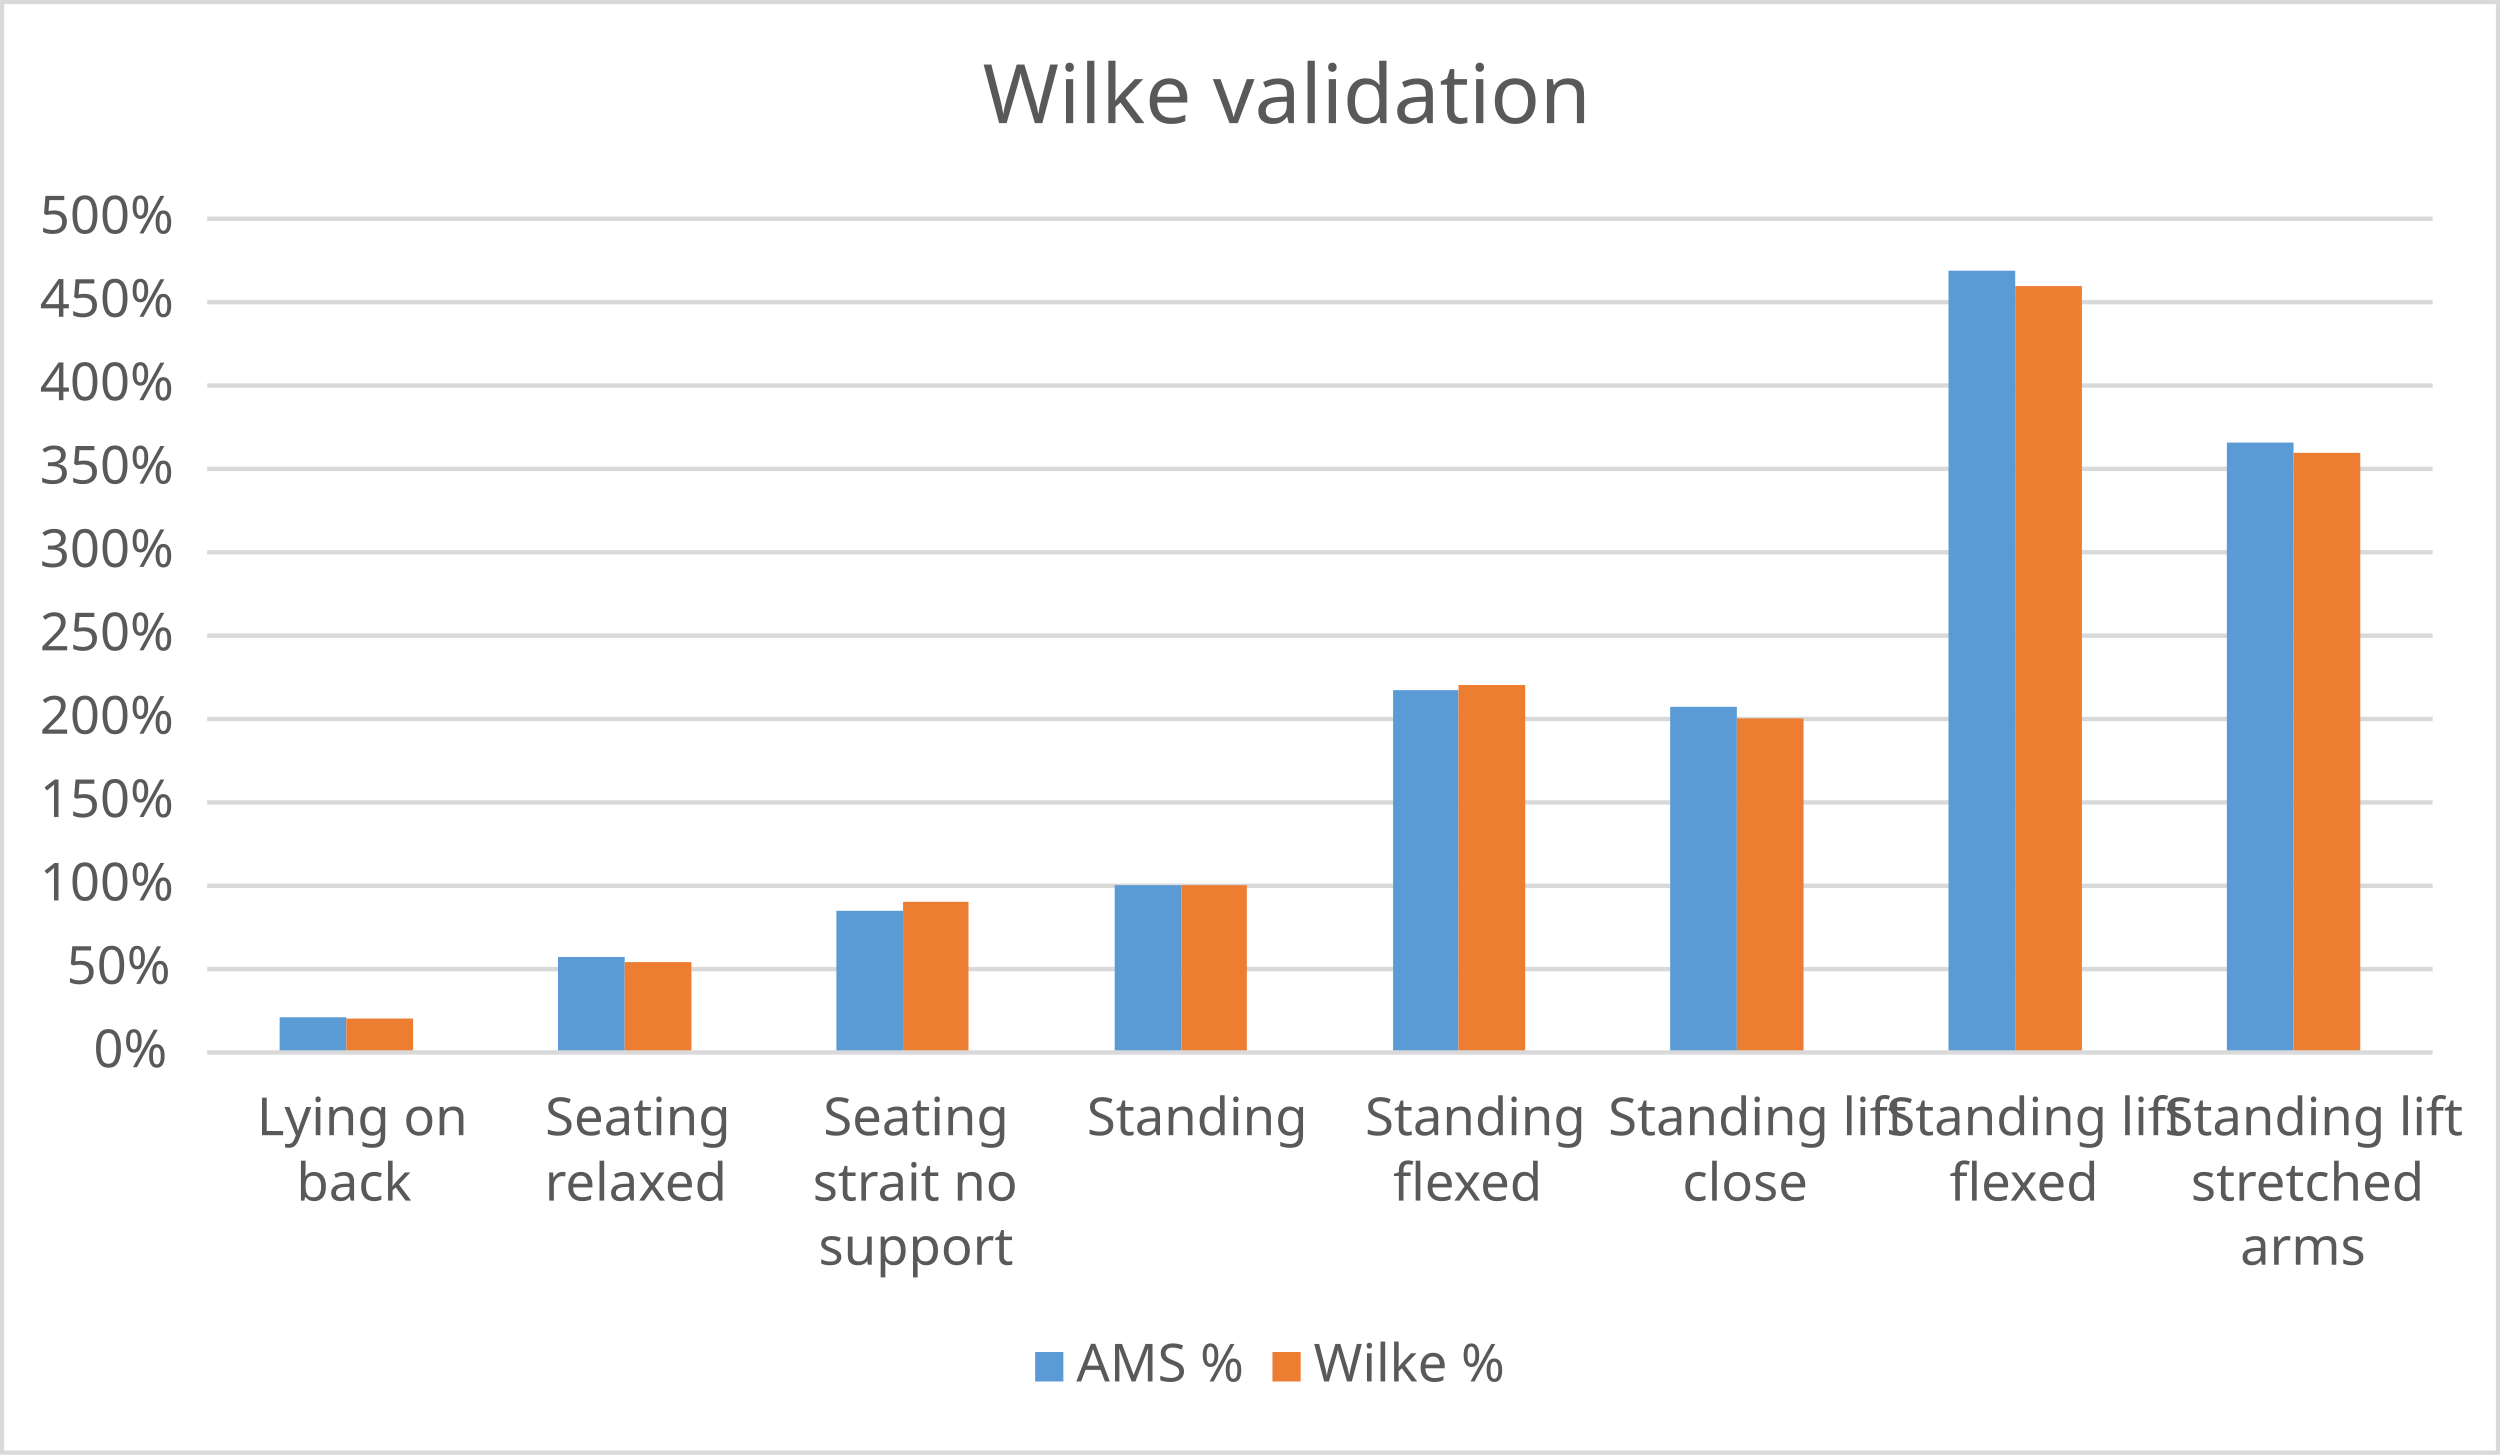
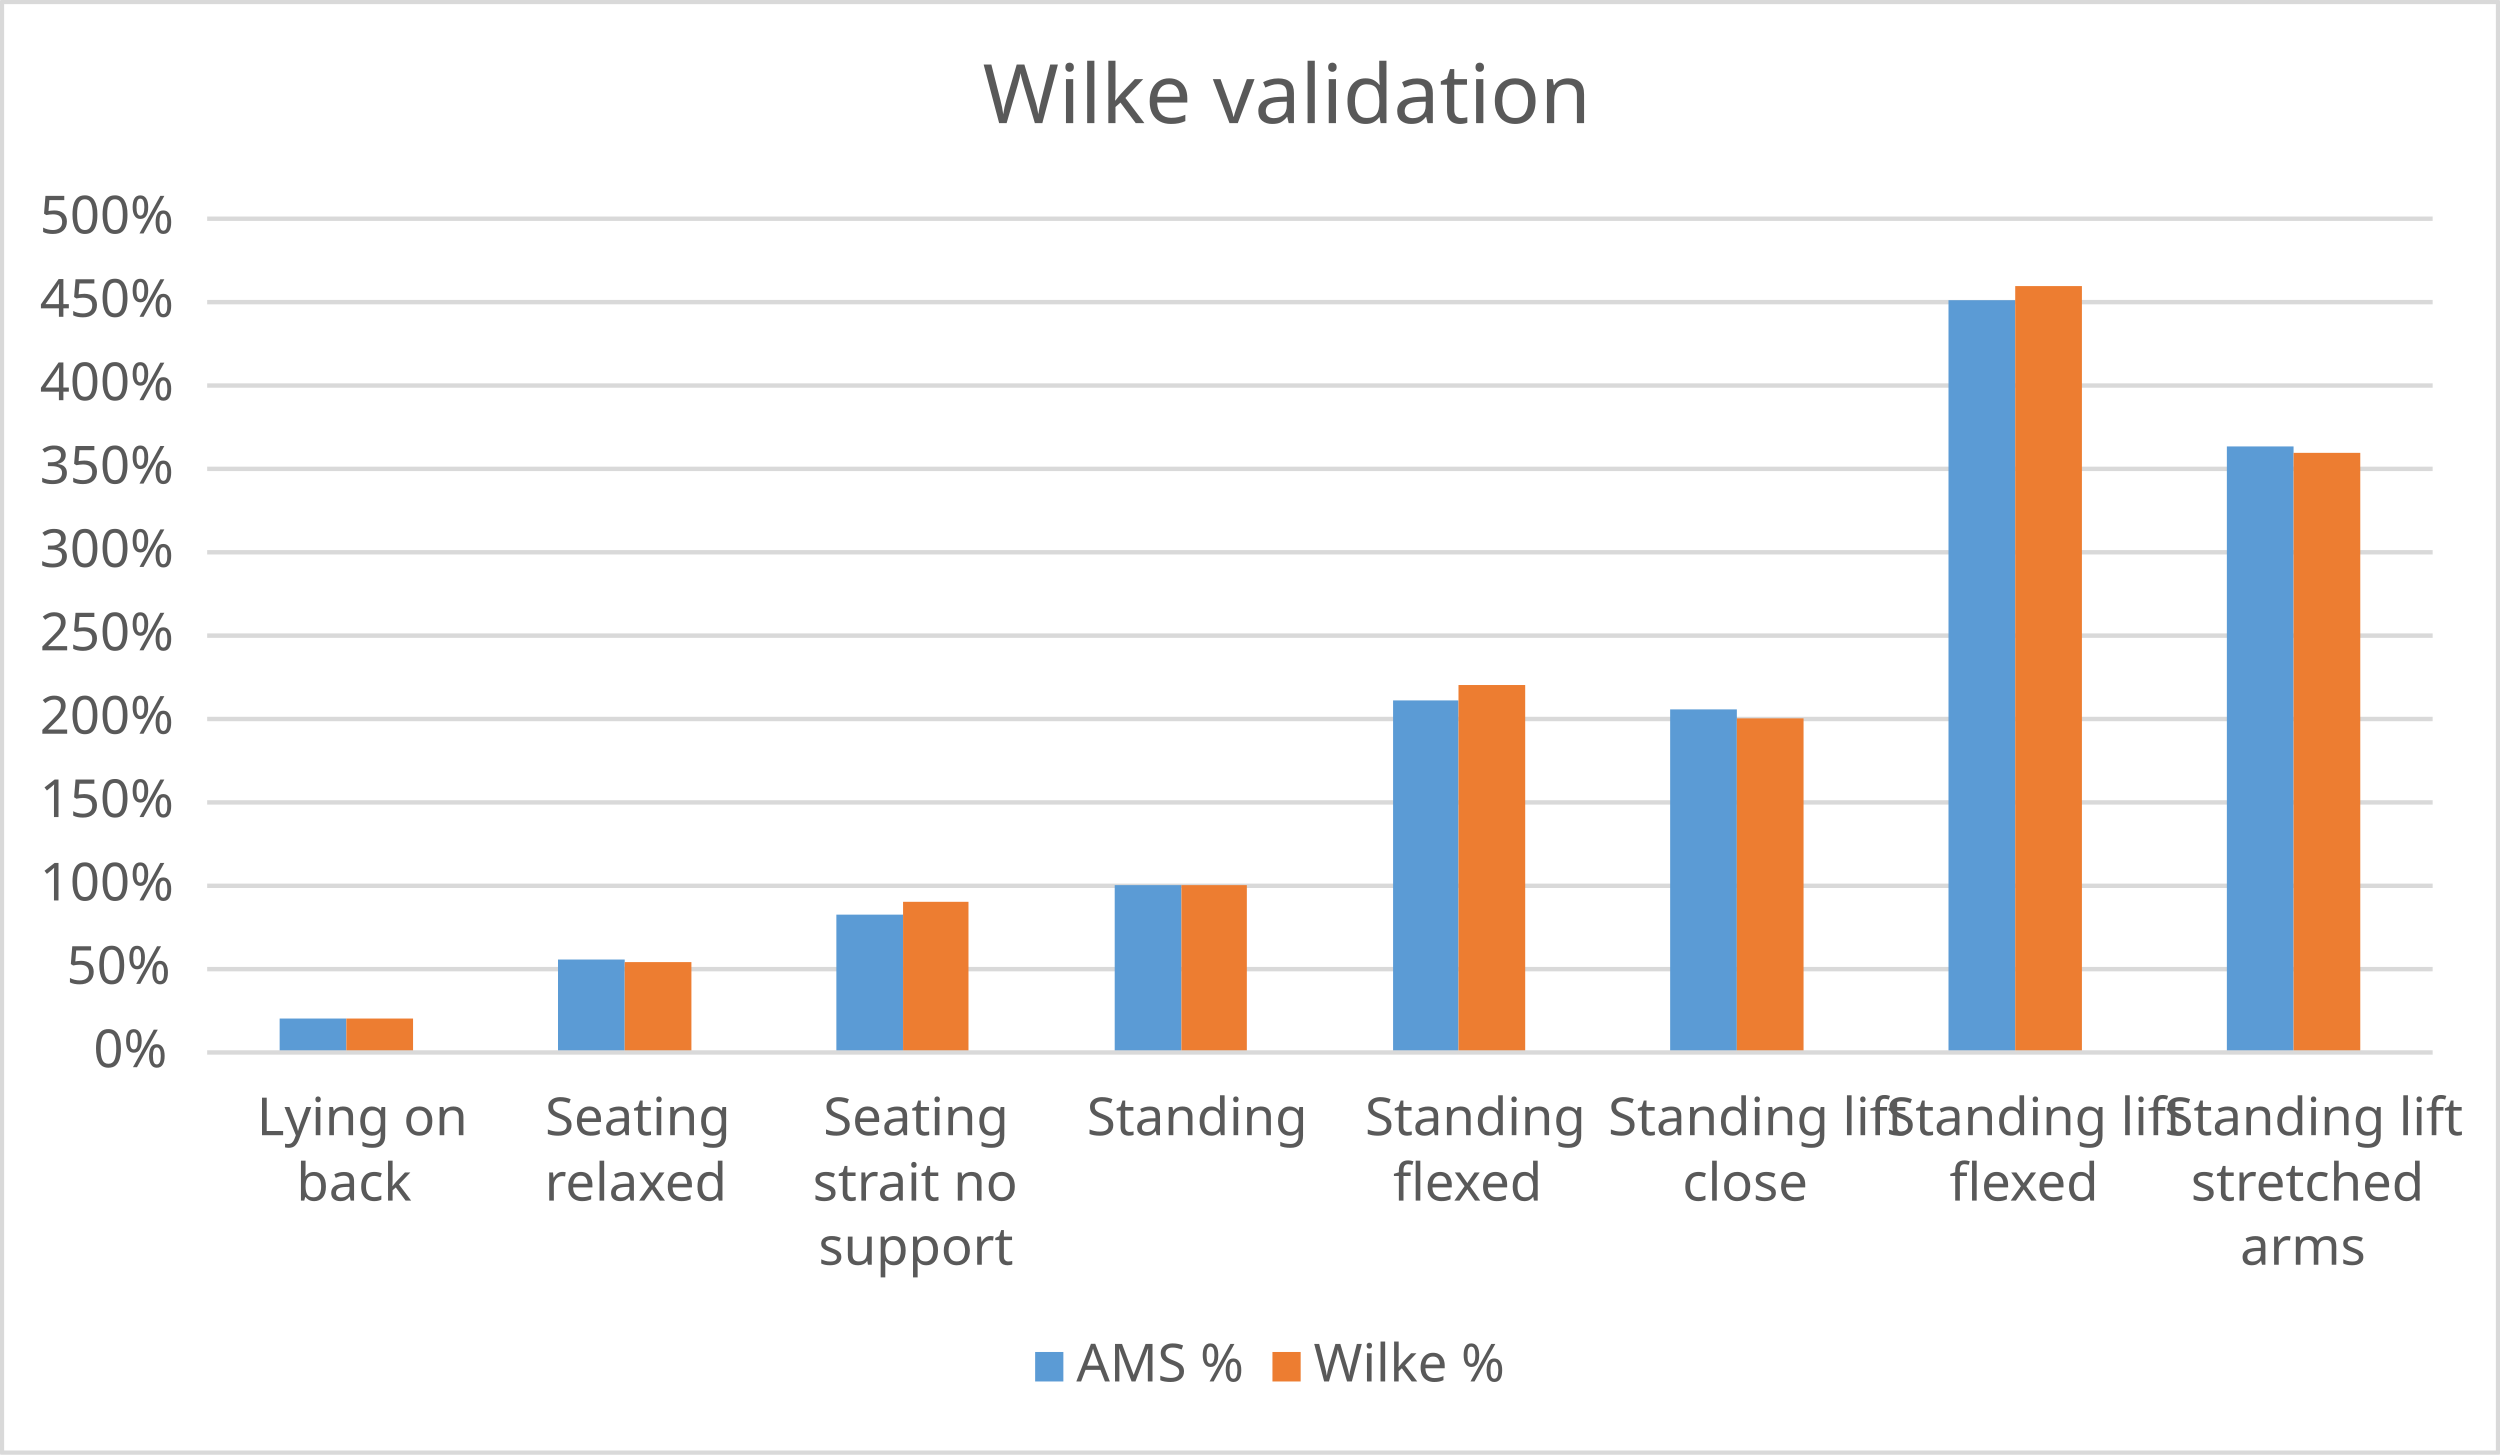
<svg xmlns="http://www.w3.org/2000/svg" width="1949" height="1134" xml:space="preserve" overflow="hidden">
  <defs>
    <clipPath id="clip0">
      <rect x="150" y="800" width="1949" height="1134" />
    </clipPath>
    <clipPath id="clip1">
      <rect x="151" y="800" width="1945" height="1131" />
    </clipPath>
    <clipPath id="clip2">
      <rect x="311" y="970" width="1738" height="653" />
    </clipPath>
    <clipPath id="clip3">
      <rect x="311" y="970" width="1738" height="653" />
    </clipPath>
    <clipPath id="clip4">
      <rect x="151" y="800" width="1945" height="1131" />
    </clipPath>
    <clipPath id="clip5">
      <rect x="151" y="800" width="1945" height="1131" />
    </clipPath>
    <clipPath id="clip6">
      <rect x="151" y="800" width="1945" height="1131" />
    </clipPath>
    <clipPath id="clip7">
      <rect x="151" y="800" width="1945" height="1131" />
    </clipPath>
    <clipPath id="clip8">
      <rect x="151" y="800" width="1945" height="1131" />
    </clipPath>
    <clipPath id="clip9">
      <rect x="151" y="800" width="1945" height="1131" />
    </clipPath>
    <clipPath id="clip10">
      <rect x="151" y="800" width="1945" height="1131" />
    </clipPath>
    <clipPath id="clip11">
      <rect x="151" y="800" width="1945" height="1131" />
    </clipPath>
    <clipPath id="clip12">
      <rect x="151" y="800" width="1945" height="1131" />
    </clipPath>
    <clipPath id="clip13">
      <rect x="151" y="800" width="1945" height="1131" />
    </clipPath>
    <clipPath id="clip14">
      <rect x="151" y="800" width="1945" height="1131" />
    </clipPath>
    <clipPath id="clip15">
      <rect x="151" y="800" width="1945" height="1131" />
    </clipPath>
    <clipPath id="clip16">
      <rect x="151" y="800" width="1945" height="1131" />
    </clipPath>
    <clipPath id="clip17">
      <rect x="151" y="800" width="1945" height="1131" />
    </clipPath>
    <clipPath id="clip18">
      <rect x="151" y="800" width="1945" height="1131" />
    </clipPath>
    <clipPath id="clip19">
      <rect x="151" y="800" width="1945" height="1131" />
    </clipPath>
    <clipPath id="clip20">
      <rect x="151" y="800" width="1945" height="1131" />
    </clipPath>
    <clipPath id="clip21">
      <rect x="151" y="800" width="1945" height="1131" />
    </clipPath>
    <clipPath id="clip22">
      <rect x="151" y="800" width="1945" height="1131" />
    </clipPath>
    <clipPath id="clip23">
      <rect x="151" y="800" width="1945" height="1131" />
    </clipPath>
    <clipPath id="clip24">
      <rect x="151" y="800" width="1945" height="1131" />
    </clipPath>
    <clipPath id="clip25">
      <rect x="151" y="800" width="1945" height="1131" />
    </clipPath>
    <clipPath id="clip26">
      <rect x="151" y="800" width="1945" height="1131" />
    </clipPath>
    <clipPath id="clip27">
      <rect x="151" y="800" width="1945" height="1131" />
    </clipPath>
    <clipPath id="clip28">
      <rect x="151" y="800" width="1945" height="1131" />
    </clipPath>
    <clipPath id="clip29">
      <rect x="151" y="800" width="1945" height="1131" />
    </clipPath>
    <clipPath id="clip30">
      <rect x="151" y="800" width="1945" height="1131" />
    </clipPath>
    <clipPath id="clip31">
      <rect x="151" y="800" width="1945" height="1131" />
    </clipPath>
    <clipPath id="clip32">
      <rect x="151" y="800" width="1945" height="1131" />
    </clipPath>
    <clipPath id="clip33">
      <rect x="151" y="800" width="1945" height="1131" />
    </clipPath>
    <clipPath id="clip34">
      <rect x="151" y="800" width="1945" height="1131" />
    </clipPath>
    <clipPath id="clip35">
      <rect x="151" y="800" width="1945" height="1131" />
    </clipPath>
    <clipPath id="clip36">
      <rect x="151" y="800" width="1945" height="1131" />
    </clipPath>
    <clipPath id="clip37">
      <rect x="151" y="800" width="1945" height="1131" />
    </clipPath>
  </defs>
  <g clip-path="url(#clip0)" transform="translate(-150 -800)">
    <rect x="151" y="801" width="1946" height="1131" fill="#FFFFFF" />
    <g clip-path="url(#clip1)">
      <path d="M311.5 1555.55 2046.5 1555.55M311.5 1490.55 2046.5 1490.55M311.5 1425.55 2046.5 1425.55M311.5 1360.54 2046.5 1360.54M311.5 1295.54 2046.5 1295.54M311.5 1230.54 2046.5 1230.54M311.5 1165.54 2046.5 1165.54M311.5 1100.54 2046.5 1100.54M311.5 1035.53 2046.5 1035.53M311.5 970.5 2046.5 970.5" stroke="#D9D9D9" stroke-width="3.438" stroke-linejoin="round" stroke-miterlimit="10" fill="none" />
    </g>
    <g clip-path="url(#clip2)">
-       <path d="M368.012 1593.05 420.014 1593.05 420.014 1620 368.012 1620ZM585.019 1546.05 637.021 1546.05 637.021 1620 585.019 1620ZM802.026 1510.05 854.028 1510.05 854.028 1620 802.026 1620ZM1019.03 1490.05 1071.04 1490.05 1071.04 1620 1019.03 1620ZM1236.04 1338.04 1287.04 1338.04 1287.04 1620 1236.04 1620ZM1452.05 1351.04 1504.05 1351.04 1504.05 1620 1452.05 1620ZM1669.05 1011.03 1721.06 1011.03 1721.06 1620 1669.05 1620ZM1886.06 1145.04 1938.06 1145.04 1938.06 1620 1886.06 1620Z" fill="#5B9BD5" />
+       <path d="M368.012 1594.05 420.014 1594.05 420.014 1620 368.012 1620ZM585.019 1548.05 637.021 1548.05 637.021 1620 585.019 1620ZM802.026 1513.05 854.028 1513.05 854.028 1620 802.026 1620ZM1019.03 1490.05 1071.04 1490.05 1071.04 1620 1019.03 1620ZM1236.04 1346.04 1287.04 1346.04 1287.04 1620 1236.04 1620ZM1452.05 1353.04 1504.05 1353.04 1504.05 1620 1452.05 1620ZM1669.05 1034.03 1721.06 1034.03 1721.06 1620 1669.05 1620ZM1886.06 1148.04 1938.06 1148.04 1938.06 1620 1886.06 1620Z" fill="#5B9BD5" />
    </g>
    <g clip-path="url(#clip3)">
      <path d="M420.014 1594.05 472.015 1594.05 472.015 1620 420.014 1620ZM637.021 1550.05 689.023 1550.05 689.023 1620 637.021 1620ZM854.028 1503.05 905.03 1503.05 905.03 1620 854.028 1620ZM1071.04 1490.05 1122.04 1490.05 1122.04 1620 1071.04 1620ZM1287.04 1334.04 1339.04 1334.04 1339.04 1620 1287.04 1620ZM1504.05 1360.04 1556.05 1360.04 1556.05 1620 1504.05 1620ZM1721.06 1023.03 1773.06 1023.03 1773.06 1620 1721.06 1620ZM1938.06 1153.04 1990.07 1153.04 1990.07 1620 1938.06 1620Z" fill="#ED7D31" />
    </g>
    <g clip-path="url(#clip4)">
      <path d="M311.5 1620.5 2046.5 1620.5" stroke="#D9D9D9" stroke-width="3.438" stroke-linejoin="round" stroke-miterlimit="10" fill="none" fill-rule="evenodd" />
    </g>
    <g clip-path="url(#clip5)">
      <text fill="#595959" font-family="Calibri,Calibri_MSFontService,sans-serif" font-weight="400" font-size="41" transform="matrix(1 0 0 1 222.842 1632)">0%</text>
    </g>
    <g clip-path="url(#clip6)">
      <text fill="#595959" font-family="Calibri,Calibri_MSFontService,sans-serif" font-weight="400" font-size="41" transform="matrix(1 0 0 1 201.942 1567)">50%</text>
    </g>
    <g clip-path="url(#clip7)">
      <text fill="#595959" font-family="Calibri,Calibri_MSFontService,sans-serif" font-weight="400" font-size="41" transform="matrix(1 0 0 1 181.042 1502)">100%</text>
    </g>
    <g clip-path="url(#clip8)">
      <text fill="#595959" font-family="Calibri,Calibri_MSFontService,sans-serif" font-weight="400" font-size="41" transform="matrix(1 0 0 1 181.042 1437)">150%</text>
    </g>
    <g clip-path="url(#clip9)">
      <text fill="#595959" font-family="Calibri,Calibri_MSFontService,sans-serif" font-weight="400" font-size="41" transform="matrix(1 0 0 1 181.042 1372)">200%</text>
    </g>
    <g clip-path="url(#clip10)">
      <text fill="#595959" font-family="Calibri,Calibri_MSFontService,sans-serif" font-weight="400" font-size="41" transform="matrix(1 0 0 1 181.042 1307)">250%</text>
    </g>
    <g clip-path="url(#clip11)">
      <text fill="#595959" font-family="Calibri,Calibri_MSFontService,sans-serif" font-weight="400" font-size="41" transform="matrix(1 0 0 1 181.042 1242)">300%</text>
    </g>
    <g clip-path="url(#clip12)">
      <text fill="#595959" font-family="Calibri,Calibri_MSFontService,sans-serif" font-weight="400" font-size="41" transform="matrix(1 0 0 1 181.042 1177)">350%</text>
    </g>
    <g clip-path="url(#clip13)">
      <text fill="#595959" font-family="Calibri,Calibri_MSFontService,sans-serif" font-weight="400" font-size="41" transform="matrix(1 0 0 1 181.042 1112)">400%</text>
    </g>
    <g clip-path="url(#clip14)">
      <text fill="#595959" font-family="Calibri,Calibri_MSFontService,sans-serif" font-weight="400" font-size="41" transform="matrix(1 0 0 1 181.042 1047)">450%</text>
    </g>
    <g clip-path="url(#clip15)">
      <text fill="#595959" font-family="Calibri,Calibri_MSFontService,sans-serif" font-weight="400" font-size="41" transform="matrix(1 0 0 1 181.042 982)">500%</text>
    </g>
    <g clip-path="url(#clip16)">
      <text fill="#595959" font-family="Calibri,Calibri_MSFontService,sans-serif" font-weight="400" font-size="41" transform="matrix(1 0 0 1 350.27 1685)">Lying on</text>
    </g>
    <g clip-path="url(#clip17)">
      <text fill="#595959" font-family="Calibri,Calibri_MSFontService,sans-serif" font-weight="400" font-size="41" transform="matrix(1 0 0 1 381.128 1736)">back</text>
    </g>
    <g clip-path="url(#clip18)">
      <text fill="#595959" font-family="Calibri,Calibri_MSFontService,sans-serif" font-weight="400" font-size="41" transform="matrix(1 0 0 1 575 1685)">Seating</text>
    </g>
    <g clip-path="url(#clip19)">
      <text fill="#595959" font-family="Calibri,Calibri_MSFontService,sans-serif" font-weight="400" font-size="41" transform="matrix(1 0 0 1 574.691 1736)">relaxed</text>
    </g>
    <g clip-path="url(#clip20)">
      <text fill="#595959" font-family="Calibri,Calibri_MSFontService,sans-serif" font-weight="400" font-size="41" transform="matrix(1 0 0 1 791.87 1685)">Seating</text>
    </g>
    <g clip-path="url(#clip21)">
      <text fill="#595959" font-family="Calibri,Calibri_MSFontService,sans-serif" font-weight="400" font-size="41" transform="matrix(1 0 0 1 783.608 1736)">strait no</text>
    </g>
    <g clip-path="url(#clip22)">
      <text fill="#595959" font-family="Calibri,Calibri_MSFontService,sans-serif" font-weight="400" font-size="41" transform="matrix(1 0 0 1 788.111 1786)">support</text>
    </g>
    <g clip-path="url(#clip23)">
      <text fill="#595959" font-family="Calibri,Calibri_MSFontService,sans-serif" font-weight="400" font-size="41" transform="matrix(1 0 0 1 997.327 1685)">Standing</text>
    </g>
    <g clip-path="url(#clip24)">
      <text fill="#595959" font-family="Calibri,Calibri_MSFontService,sans-serif" font-weight="400" font-size="41" transform="matrix(1 0 0 1 1214.2 1685)">Standing</text>
    </g>
    <g clip-path="url(#clip25)">
      <text fill="#595959" font-family="Calibri,Calibri_MSFontService,sans-serif" font-weight="400" font-size="41" transform="matrix(1 0 0 1 1236.08 1736)">flexed</text>
    </g>
    <g clip-path="url(#clip26)">
      <text fill="#595959" font-family="Calibri,Calibri_MSFontService,sans-serif" font-weight="400" font-size="41" transform="matrix(1 0 0 1 1403.74 1685)">Standing lift</text>
    </g>
    <g clip-path="url(#clip27)">
      <text fill="#595959" font-family="Calibri,Calibri_MSFontService,sans-serif" font-weight="400" font-size="41" transform="matrix(1 0 0 1 1461.62 1736)">close</text>
    </g>
    <g clip-path="url(#clip28)">
      <text fill="#595959" font-family="Calibri,Calibri_MSFontService,sans-serif" font-weight="400" font-size="41" transform="matrix(1 0 0 1 1620.61 1685)">Standing lift</text>
    </g>
    <g clip-path="url(#clip29)">
      <text fill="#595959" font-family="Calibri,Calibri_MSFontService,sans-serif" font-weight="400" font-size="41" transform="matrix(1 0 0 1 1669.82 1736)">flexed</text>
    </g>
    <g clip-path="url(#clip30)">
      <text fill="#595959" font-family="Calibri,Calibri_MSFontService,sans-serif" font-weight="400" font-size="41" transform="matrix(1 0 0 1 1837.48 1685)">Standing lift</text>
    </g>
    <g clip-path="url(#clip31)">
      <text fill="#595959" font-family="Calibri,Calibri_MSFontService,sans-serif" font-weight="400" font-size="41" transform="matrix(1 0 0 1 1858.01 1736)">stretched</text>
    </g>
    <g clip-path="url(#clip32)">
      <text fill="#595959" font-family="Calibri,Calibri_MSFontService,sans-serif" font-weight="400" font-size="41" transform="matrix(1 0 0 1 1896.41 1786)">arms</text>
    </g>
    <g clip-path="url(#clip33)">
      <text fill="#595959" font-family="Calibri,Calibri_MSFontService,sans-serif" font-weight="400" font-size="64" transform="matrix(1 0 0 1 916.071 896)">Wilke validation</text>
    </g>
    <g clip-path="url(#clip34)">
      <rect x="957" y="1854" width="22" height="23" fill="#5B9BD5" />
    </g>
    <g clip-path="url(#clip35)">
      <text fill="#595959" font-family="Calibri,Calibri_MSFontService,sans-serif" font-weight="400" font-size="41" transform="matrix(1 0 0 1 989.085 1877)">AMS %</text>
    </g>
    <g clip-path="url(#clip36)">
      <rect x="1142" y="1854" width="22" height="23" fill="#ED7D31" />
    </g>
    <g clip-path="url(#clip37)">
      <text fill="#595959" font-family="Calibri,Calibri_MSFontService,sans-serif" font-weight="400" font-size="41" transform="matrix(1 0 0 1 1174.07 1877)">Wilke %</text>
    </g>
    <rect x="151.5" y="801.5" width="1946" height="1131" stroke="#D9D9D9" stroke-width="3.438" stroke-linejoin="round" stroke-miterlimit="10" fill="none" />
  </g>
</svg>
